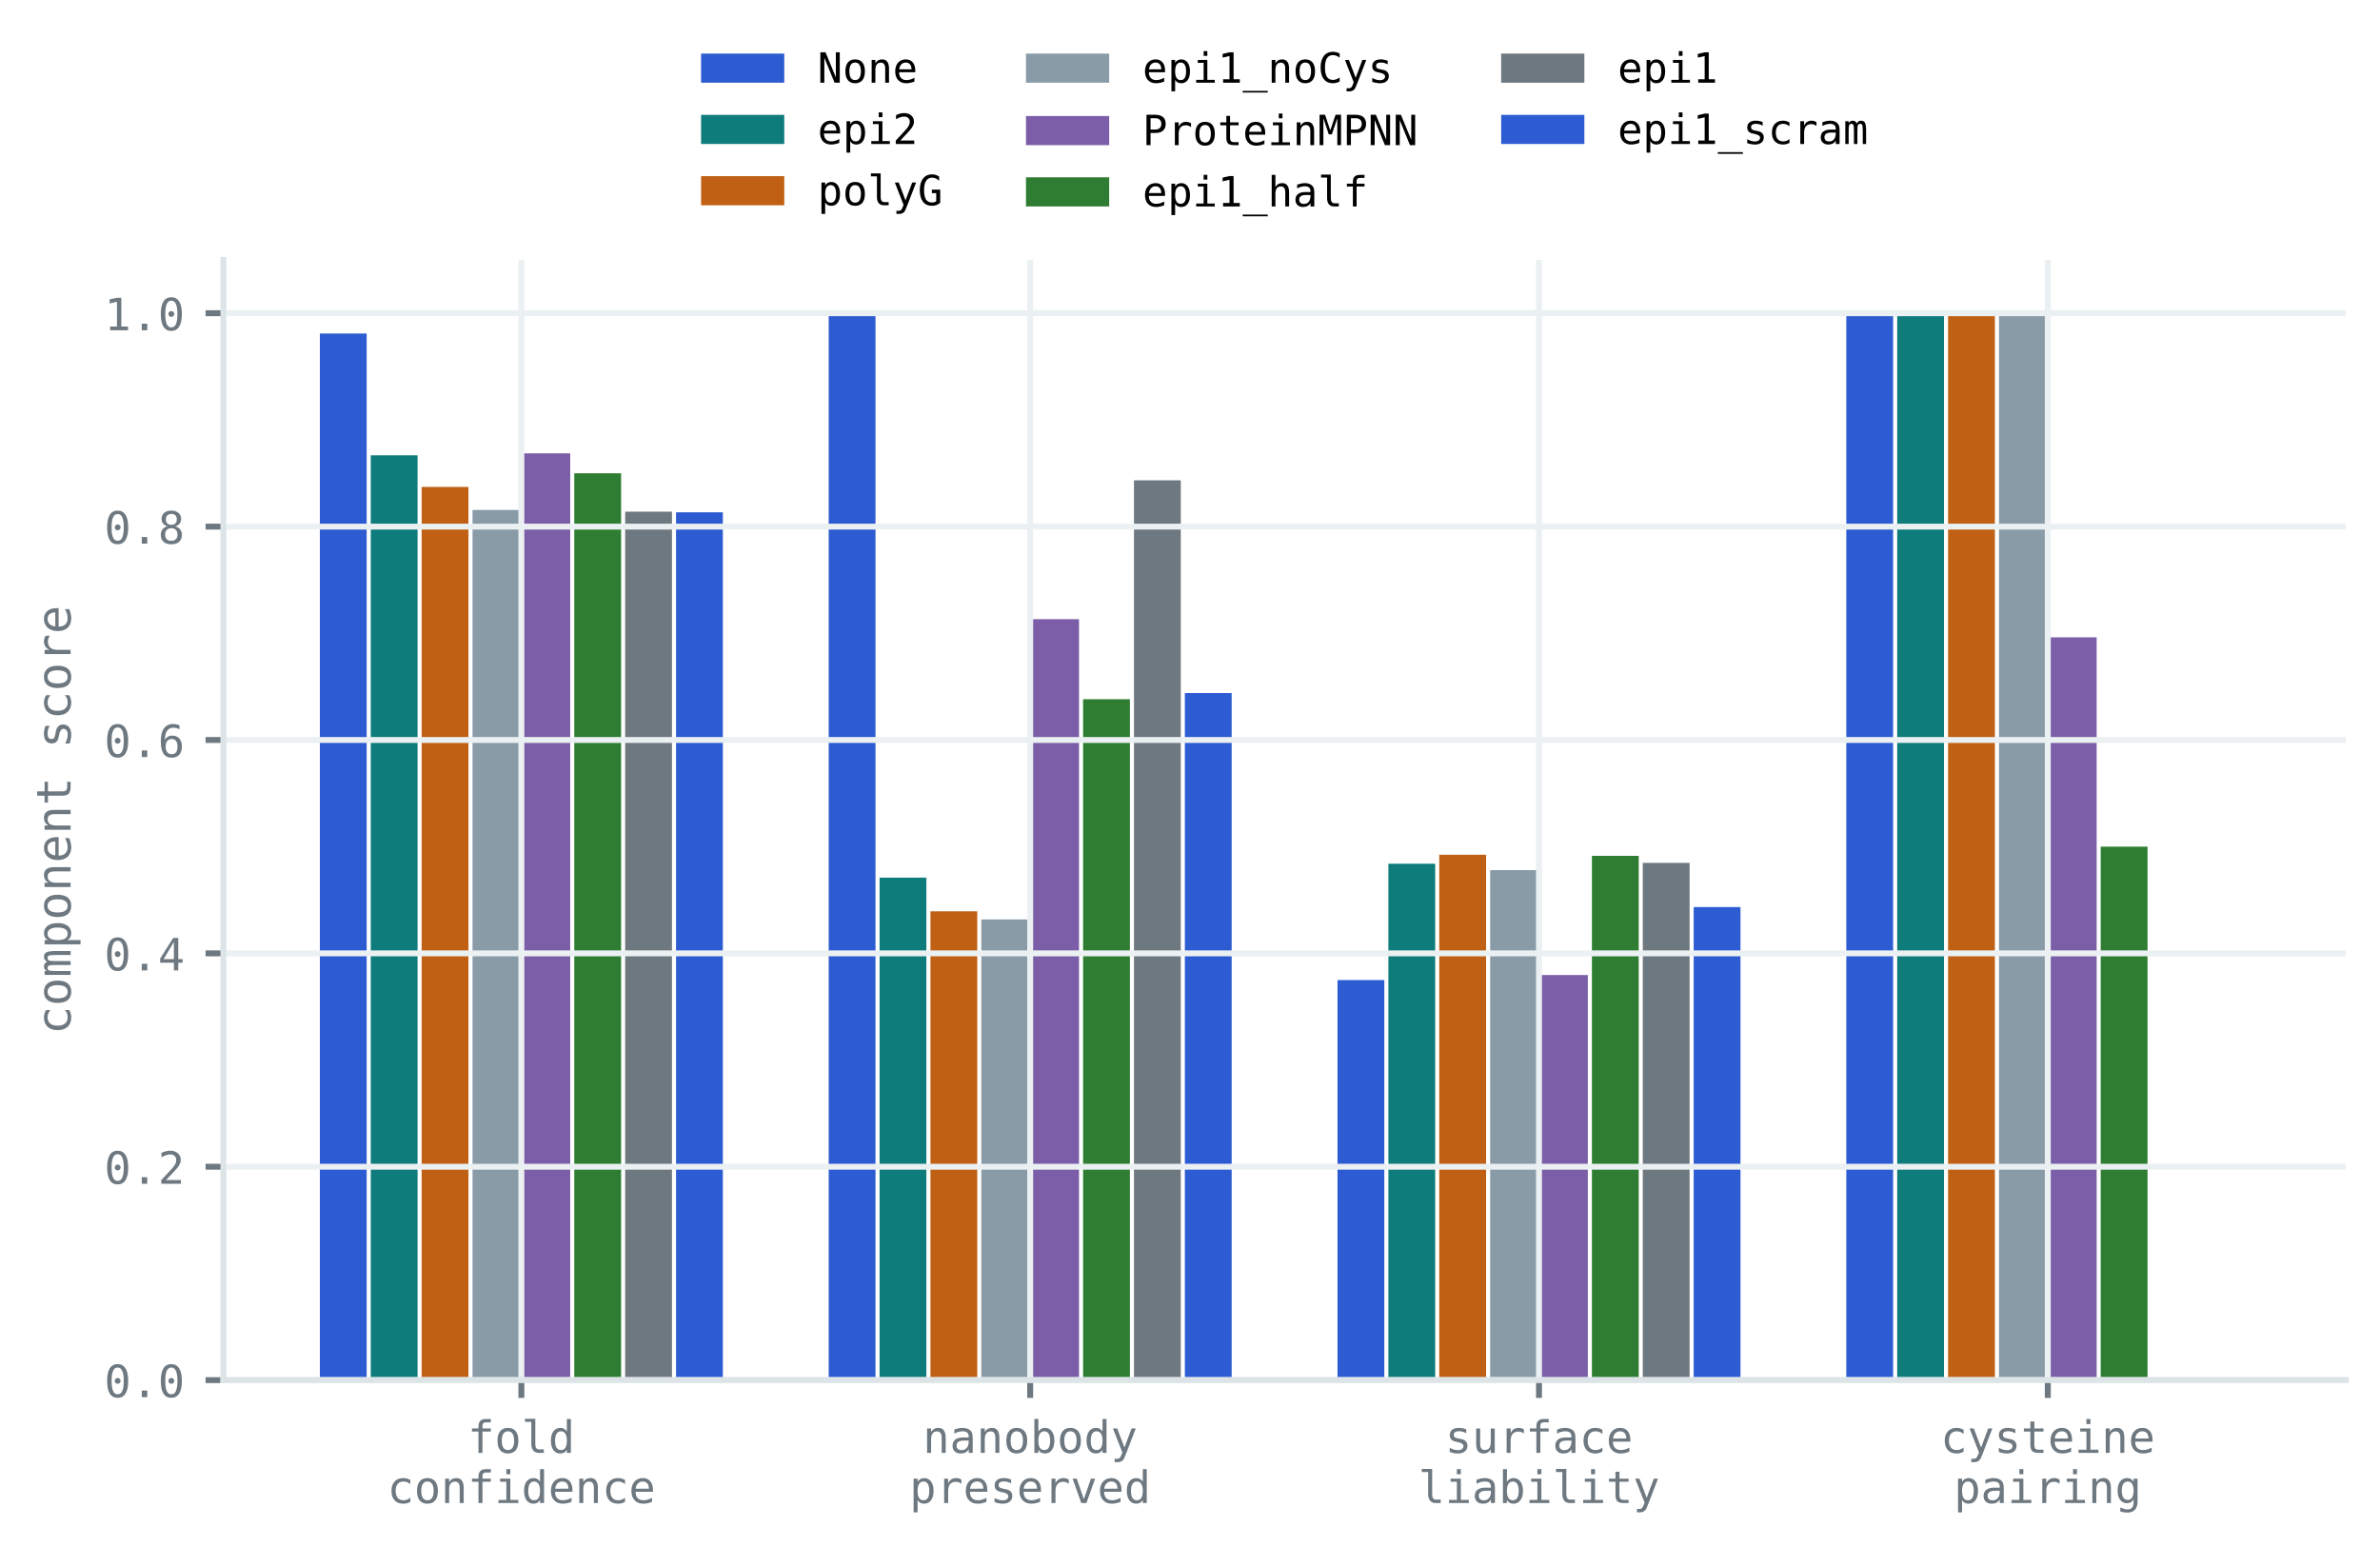
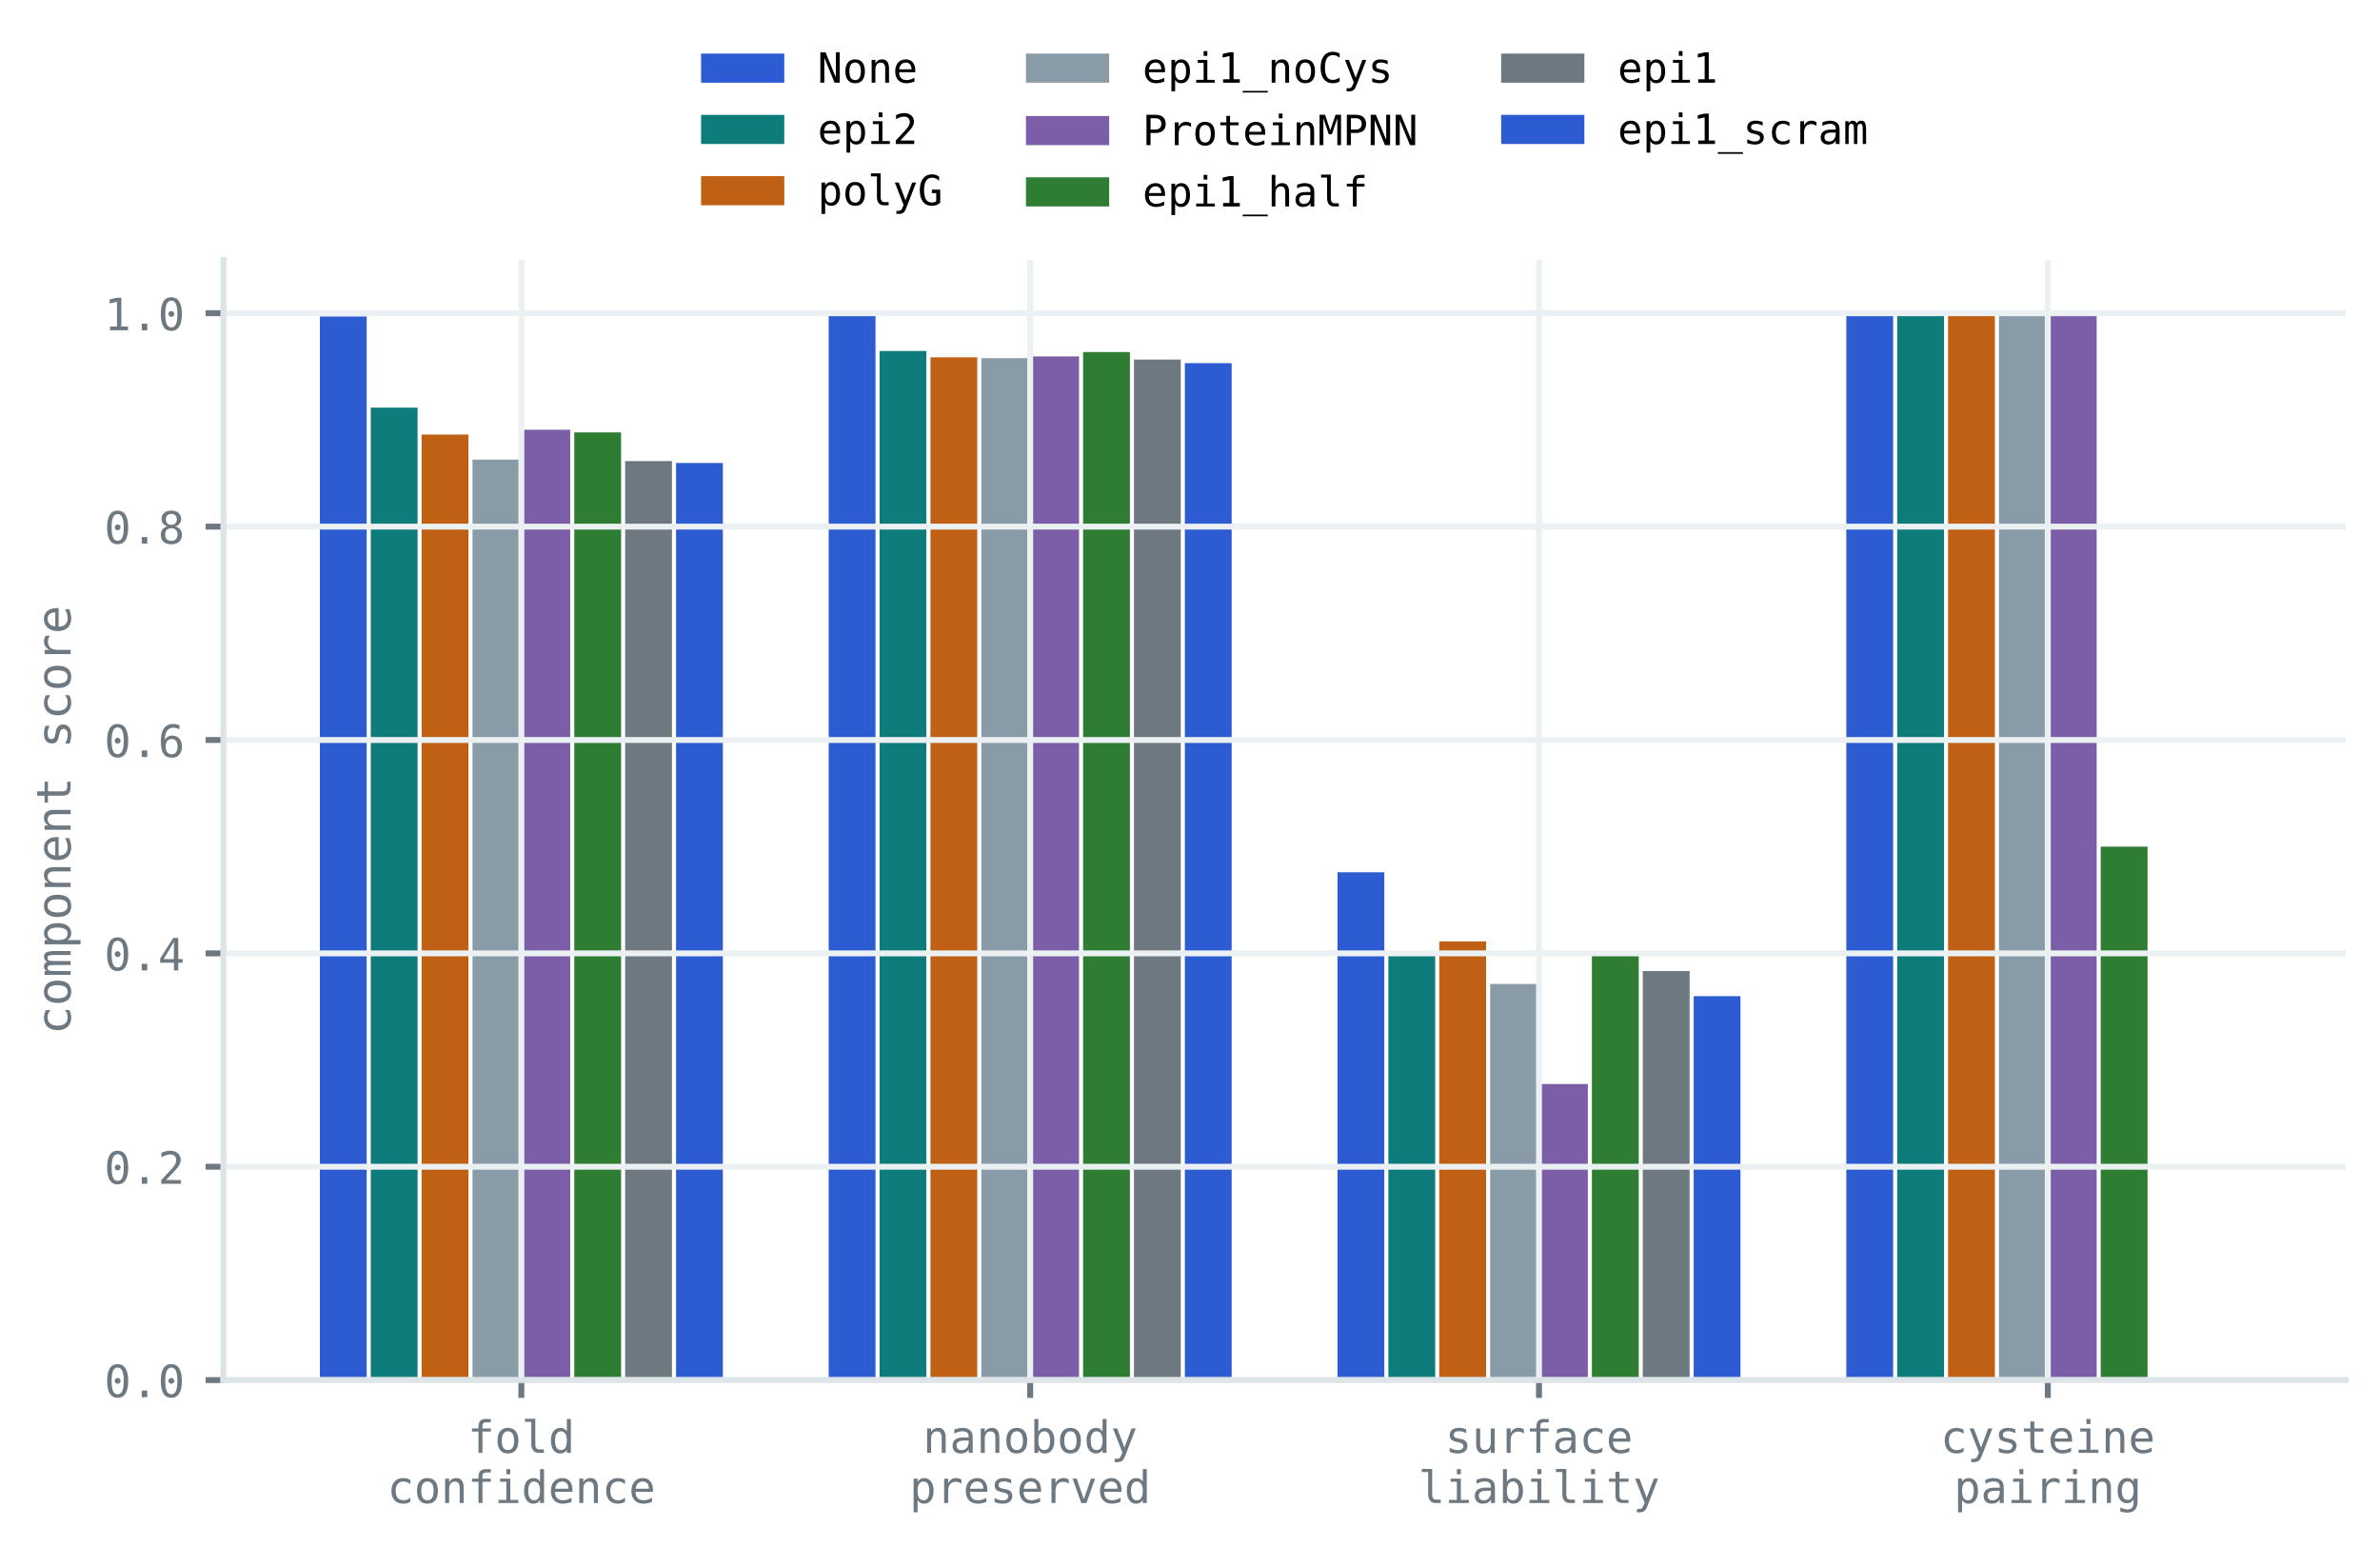
<svg xmlns="http://www.w3.org/2000/svg" xmlns:xlink="http://www.w3.org/1999/xlink" width="400.471pt" height="260.281pt" viewBox="0 0 400.471 260.281" version="1.1">
  <defs>
    <style type="text/css">*{stroke-linejoin: round; stroke-linecap: butt}</style>
  </defs>
  <g id="figure_1">
    <g id="patch_1">
      <path d="M 0 260.281  L 400.471 260.281  L 400.471 0  L 0 0  L 0 260.281  z " style="fill: none" />
    </g>
    <g id="axes_1">
      <g id="patch_2">
        <path d="M 37.591 232.225  L 394.711 232.225  L 394.711 43.729  L 37.591 43.729  L 37.591 232.225  z " style="fill: none" />
      </g>
      <g id="patch_3">
-         <path d="M 53.823 232.225  L 61.7 232.225  L 61.7 56.116  L 53.823 56.116  z " clip-path="url(#pc152795d59)" style="fill: #2d5bd1" />
+         <path d="M 53.823 232.225  L 61.7 232.225  L 61.7 53.244  L 53.823 53.244  z " clip-path="url(#pfe51e4d1f3)" style="fill: #2d5bd1" />
      </g>
      <g id="patch_4">
-         <path d="M 139.439 232.225  L 147.316 232.225  L 147.316 52.705  L 139.439 52.705  z " clip-path="url(#pc152795d59)" style="fill: #2d5bd1" />
+         <path d="M 139.439 232.225  L 147.316 232.225  L 147.316 52.705  L 139.439 52.705  z " clip-path="url(#pfe51e4d1f3)" style="fill: #2d5bd1" />
      </g>
      <g id="patch_5">
-         <path d="M 225.055 232.225  L 232.931 232.225  L 232.931 164.905  L 225.055 164.905  z " clip-path="url(#pc152795d59)" style="fill: #2d5bd1" />
+         <path d="M 225.055 232.225  L 232.931 232.225  L 232.931 146.774  L 225.055 146.774  z " clip-path="url(#pfe51e4d1f3)" style="fill: #2d5bd1" />
      </g>
      <g id="patch_6">
-         <path d="M 310.67 232.225  L 318.547 232.225  L 318.547 52.705  L 310.67 52.705  z " clip-path="url(#pc152795d59)" style="fill: #2d5bd1" />
+         <path d="M 310.67 232.225  L 318.547 232.225  L 318.547 52.705  L 310.67 52.705  z " clip-path="url(#pfe51e4d1f3)" style="fill: #2d5bd1" />
      </g>
      <g id="patch_7">
-         <path d="M 62.385 232.225  L 70.262 232.225  L 70.262 76.617  L 62.385 76.617  z " clip-path="url(#pc152795d59)" style="fill: #0e7c7b" />
+         <path d="M 62.385 232.225  L 70.262 232.225  L 70.262 68.593  L 62.385 68.593  z " clip-path="url(#pfe51e4d1f3)" style="fill: #0e7c7b" />
      </g>
      <g id="patch_8">
-         <path d="M 148.001 232.225  L 155.877 232.225  L 155.877 147.671  L 148.001 147.671  z " clip-path="url(#pc152795d59)" style="fill: #0e7c7b" />
+         <path d="M 148.001 232.225  L 155.877 232.225  L 155.877 59.06  L 148.001 59.06  z " clip-path="url(#pfe51e4d1f3)" style="fill: #0e7c7b" />
      </g>
      <g id="patch_9">
-         <path d="M 233.616 232.225  L 241.493 232.225  L 241.493 145.337  L 233.616 145.337  z " clip-path="url(#pc152795d59)" style="fill: #0e7c7b" />
+         <path d="M 233.616 232.225  L 241.493 232.225  L 241.493 160.579  L 233.616 160.579  z " clip-path="url(#pfe51e4d1f3)" style="fill: #0e7c7b" />
      </g>
      <g id="patch_10">
-         <path d="M 319.232 232.225  L 327.109 232.225  L 327.109 52.705  L 319.232 52.705  z " clip-path="url(#pc152795d59)" style="fill: #0e7c7b" />
+         <path d="M 319.232 232.225  L 327.109 232.225  L 327.109 52.705  L 319.232 52.705  z " clip-path="url(#pfe51e4d1f3)" style="fill: #0e7c7b" />
      </g>
      <g id="patch_11">
-         <path d="M 70.947 232.225  L 78.823 232.225  L 78.823 81.931  L 70.947 81.931  z " clip-path="url(#pc152795d59)" style="fill: #c06014" />
+         <path d="M 70.947 232.225  L 78.823 232.225  L 78.823 73.117  L 70.947 73.117  z " clip-path="url(#pfe51e4d1f3)" style="fill: #c06014" />
      </g>
      <g id="patch_12">
-         <path d="M 156.562 232.225  L 164.439 232.225  L 164.439 153.344  L 156.562 153.344  z " clip-path="url(#pc152795d59)" style="fill: #c06014" />
+         <path d="M 156.562 232.225  L 164.439 232.225  L 164.439 60.119  L 156.562 60.119  z " clip-path="url(#pfe51e4d1f3)" style="fill: #c06014" />
      </g>
      <g id="patch_13">
-         <path d="M 242.178 232.225  L 250.055 232.225  L 250.055 143.829  L 242.178 143.829  z " clip-path="url(#pc152795d59)" style="fill: #c06014" />
+         <path d="M 242.178 232.225  L 250.055 232.225  L 250.055 158.406  L 242.178 158.406  z " clip-path="url(#pfe51e4d1f3)" style="fill: #c06014" />
      </g>
      <g id="patch_14">
-         <path d="M 327.794 232.225  L 335.67 232.225  L 335.67 52.705  L 327.794 52.705  z " clip-path="url(#pc152795d59)" style="fill: #c06014" />
+         <path d="M 327.794 232.225  L 335.67 232.225  L 335.67 52.705  L 327.794 52.705  z " clip-path="url(#pfe51e4d1f3)" style="fill: #c06014" />
      </g>
      <g id="patch_15">
-         <path d="M 79.508 232.225  L 87.385 232.225  L 87.385 85.809  L 79.508 85.809  z " clip-path="url(#pc152795d59)" style="fill: #8a9ba8" />
+         <path d="M 79.508 232.225  L 87.385 232.225  L 87.385 77.335  L 79.508 77.335  z " clip-path="url(#pfe51e4d1f3)" style="fill: #8a9ba8" />
      </g>
      <g id="patch_16">
-         <path d="M 165.124 232.225  L 173 232.225  L 173 154.708  L 165.124 154.708  z " clip-path="url(#pc152795d59)" style="fill: #8a9ba8" />
+         <path d="M 165.124 232.225  L 173 232.225  L 173 60.263  L 165.124 60.263  z " clip-path="url(#pfe51e4d1f3)" style="fill: #8a9ba8" />
      </g>
      <g id="patch_17">
-         <path d="M 250.739 232.225  L 258.616 232.225  L 258.616 146.415  L 250.739 146.415  z " clip-path="url(#pc152795d59)" style="fill: #8a9ba8" />
+         <path d="M 250.739 232.225  L 258.616 232.225  L 258.616 165.569  L 250.739 165.569  z " clip-path="url(#pfe51e4d1f3)" style="fill: #8a9ba8" />
      </g>
      <g id="patch_18">
-         <path d="M 336.355 232.225  L 344.232 232.225  L 344.232 52.705  L 336.355 52.705  z " clip-path="url(#pc152795d59)" style="fill: #8a9ba8" />
+         <path d="M 336.355 232.225  L 344.232 232.225  L 344.232 52.705  L 336.355 52.705  z " clip-path="url(#pfe51e4d1f3)" style="fill: #8a9ba8" />
      </g>
      <g id="patch_19">
-         <path d="M 88.07 232.225  L 95.946 232.225  L 95.946 76.282  L 88.07 76.282  z " clip-path="url(#pc152795d59)" style="fill: #7b5ea7" />
+         <path d="M 88.07 232.225  L 95.946 232.225  L 95.946 72.304  L 88.07 72.304  z " clip-path="url(#pfe51e4d1f3)" style="fill: #7b5ea7" />
      </g>
      <g id="patch_20">
-         <path d="M 173.685 232.225  L 181.562 232.225  L 181.562 104.181  L 173.685 104.181  z " clip-path="url(#pc152795d59)" style="fill: #7b5ea7" />
+         <path d="M 173.685 232.225  L 181.562 232.225  L 181.562 59.974  L 173.685 59.974  z " clip-path="url(#pfe51e4d1f3)" style="fill: #7b5ea7" />
      </g>
      <g id="patch_21">
-         <path d="M 259.301 232.225  L 267.178 232.225  L 267.178 164.069  L 259.301 164.069  z " clip-path="url(#pc152795d59)" style="fill: #7b5ea7" />
+         <path d="M 259.301 232.225  L 267.178 232.225  L 267.178 182.399  L 259.301 182.399  z " clip-path="url(#pfe51e4d1f3)" style="fill: #7b5ea7" />
      </g>
      <g id="patch_22">
-         <path d="M 344.917 232.225  L 352.793 232.225  L 352.793 107.237  L 344.917 107.237  z " clip-path="url(#pc152795d59)" style="fill: #7b5ea7" />
+         <path d="M 344.917 232.225  L 352.793 232.225  L 352.793 52.705  L 344.917 52.705  z " clip-path="url(#pfe51e4d1f3)" style="fill: #7b5ea7" />
      </g>
      <g id="patch_23">
-         <path d="M 96.631 232.225  L 104.508 232.225  L 104.508 79.633  L 96.631 79.633  z " clip-path="url(#pc152795d59)" style="fill: #2e7d32" />
+         <path d="M 96.631 232.225  L 104.508 232.225  L 104.508 72.758  L 96.631 72.758  z " clip-path="url(#pfe51e4d1f3)" style="fill: #2e7d32" />
      </g>
      <g id="patch_24">
-         <path d="M 182.247 232.225  L 190.124 232.225  L 190.124 117.655  L 182.247 117.655  z " clip-path="url(#pc152795d59)" style="fill: #2e7d32" />
+         <path d="M 182.247 232.225  L 190.124 232.225  L 190.124 59.24  L 182.247 59.24  z " clip-path="url(#pfe51e4d1f3)" style="fill: #2e7d32" />
      </g>
      <g id="patch_25">
-         <path d="M 267.863 232.225  L 275.739 232.225  L 275.739 144.009  L 267.863 144.009  z " clip-path="url(#pc152795d59)" style="fill: #2e7d32" />
+         <path d="M 267.863 232.225  L 275.739 232.225  L 275.739 160.256  L 267.863 160.256  z " clip-path="url(#pfe51e4d1f3)" style="fill: #2e7d32" />
      </g>
      <g id="patch_26">
-         <path d="M 353.478 232.225  L 361.355 232.225  L 361.355 142.465  L 353.478 142.465  z " clip-path="url(#pc152795d59)" style="fill: #2e7d32" />
+         <path d="M 353.478 232.225  L 361.355 232.225  L 361.355 142.465  L 353.478 142.465  z " clip-path="url(#pfe51e4d1f3)" style="fill: #2e7d32" />
      </g>
      <g id="patch_27">
-         <path d="M 105.193 232.225  L 113.069 232.225  L 113.069 86.096  L 105.193 86.096  z " clip-path="url(#pc152795d59)" style="fill: #6e7880" />
+         <path d="M 105.193 232.225  L 113.069 232.225  L 113.069 77.587  L 105.193 77.587  z " clip-path="url(#pfe51e4d1f3)" style="fill: #6e7880" />
      </g>
      <g id="patch_28">
-         <path d="M 190.808 232.225  L 198.685 232.225  L 198.685 80.818  L 190.808 80.818  z " clip-path="url(#pc152795d59)" style="fill: #6e7880" />
+         <path d="M 190.808 232.225  L 198.685 232.225  L 198.685 60.496  L 190.808 60.496  z " clip-path="url(#pfe51e4d1f3)" style="fill: #6e7880" />
      </g>
      <g id="patch_29">
-         <path d="M 276.424 232.225  L 284.301 232.225  L 284.301 145.194  L 276.424 145.194  z " clip-path="url(#pc152795d59)" style="fill: #6e7880" />
+         <path d="M 276.424 232.225  L 284.301 232.225  L 284.301 163.397  L 276.424 163.397  z " clip-path="url(#pfe51e4d1f3)" style="fill: #6e7880" />
      </g>
      <g id="patch_30">
-         <path d="M 362.04 232.225  L 369.916 232.225  L 369.916 232.225  L 362.04 232.225  z " clip-path="url(#pc152795d59)" style="fill: #6e7880" />
+         <path d="M 362.04 232.225  L 369.916 232.225  L 369.916 232.225  L 362.04 232.225  z " clip-path="url(#pfe51e4d1f3)" style="fill: #6e7880" />
      </g>
      <g id="patch_31">
-         <path d="M 113.754 232.225  L 121.631 232.225  L 121.631 86.204  L 113.754 86.204  z " clip-path="url(#pc152795d59)" style="fill: #2d5bd1" />
+         <path d="M 113.754 232.225  L 121.631 232.225  L 121.631 77.91  L 113.754 77.91  z " clip-path="url(#pfe51e4d1f3)" style="fill: #2d5bd1" />
      </g>
      <g id="patch_32">
-         <path d="M 199.37 232.225  L 207.247 232.225  L 207.247 116.614  L 199.37 116.614  z " clip-path="url(#pc152795d59)" style="fill: #2d5bd1" />
+         <path d="M 199.37 232.225  L 207.247 232.225  L 207.247 61.107  L 199.37 61.107  z " clip-path="url(#pfe51e4d1f3)" style="fill: #2d5bd1" />
      </g>
      <g id="patch_33">
-         <path d="M 284.986 232.225  L 292.862 232.225  L 292.862 152.626  L 284.986 152.626  z " clip-path="url(#pc152795d59)" style="fill: #2d5bd1" />
+         <path d="M 284.986 232.225  L 292.862 232.225  L 292.862 167.616  L 284.986 167.616  z " clip-path="url(#pfe51e4d1f3)" style="fill: #2d5bd1" />
      </g>
      <g id="patch_34">
-         <path d="M 370.601 232.225  L 378.478 232.225  L 378.478 232.225  L 370.601 232.225  z " clip-path="url(#pc152795d59)" style="fill: #2d5bd1" />
+         <path d="M 370.601 232.225  L 378.478 232.225  L 378.478 232.225  L 370.601 232.225  z " clip-path="url(#pfe51e4d1f3)" style="fill: #2d5bd1" />
      </g>
      <g id="matplotlib.axis_1">
        <g id="xtick_1">
          <g id="line2d_1">
-             <path d="M 87.727 232.225  L 87.727 43.729  " clip-path="url(#pc152795d59)" style="fill: none; stroke: #ebf0f2; stroke-linecap: square" />
+             <path d="M 87.727 232.225  L 87.727 43.729  " clip-path="url(#pfe51e4d1f3)" style="fill: none; stroke: #ebf0f2; stroke-linecap: square" />
          </g>
          <g id="line2d_2">
            <defs>
-               <path id="m7b16f06ee2" d="M 0 0  L 0 3  " style="stroke: #6e7880" />
+               <path id="m90205a8fbf" d="M 0 0  L 0 3  " style="stroke: #6e7880" />
            </defs>
            <g>
-               <use xlink:href="#m7b16f06ee2" x="87.727" y="232.225" style="fill: #6e7880; stroke: #6e7880" />
+               <use xlink:href="#m90205a8fbf" x="87.727" y="232.225" style="fill: #6e7880; stroke: #6e7880" />
            </g>
          </g>
          <g id="text_1">
            <text style="font-size: 7.5px; font-family: 'DejaVu Sans Mono', 'SF Mono', 'Menlo', 'Consolas', 'Bitstream Vera Sans Mono', 'Computer Modern Typewriter', 'Andale Mono', 'Nimbus Mono L', 'Courier New', 'Courier', 'Fixed', 'Terminal', monospace; fill: #6e7880" transform="translate(78.69676 244.4638)">fold</text>
            <text style="font-size: 7.5px; font-family: 'DejaVu Sans Mono', 'SF Mono', 'Menlo', 'Consolas', 'Bitstream Vera Sans Mono', 'Computer Modern Typewriter', 'Andale Mono', 'Nimbus Mono L', 'Courier New', 'Courier', 'Fixed', 'Terminal', monospace; fill: #6e7880" transform="translate(65.15106 252.91)">confidence</text>
          </g>
        </g>
        <g id="xtick_2">
          <g id="line2d_3">
-             <path d="M 173.343 232.225  L 173.343 43.729  " clip-path="url(#pc152795d59)" style="fill: none; stroke: #ebf0f2; stroke-linecap: square" />
+             <path d="M 173.343 232.225  L 173.343 43.729  " clip-path="url(#pfe51e4d1f3)" style="fill: none; stroke: #ebf0f2; stroke-linecap: square" />
          </g>
          <g id="line2d_4">
            <g>
-               <use xlink:href="#m7b16f06ee2" x="173.343" y="232.225" style="fill: #6e7880; stroke: #6e7880" />
+               <use xlink:href="#m90205a8fbf" x="173.343" y="232.225" style="fill: #6e7880; stroke: #6e7880" />
            </g>
          </g>
          <g id="text_2">
            <text style="font-size: 7.5px; font-family: 'DejaVu Sans Mono', 'SF Mono', 'Menlo', 'Consolas', 'Bitstream Vera Sans Mono', 'Computer Modern Typewriter', 'Andale Mono', 'Nimbus Mono L', 'Courier New', 'Courier', 'Fixed', 'Terminal', monospace; fill: #6e7880" transform="translate(155.2819 244.4638)">nanobody</text>
            <text style="font-size: 7.5px; font-family: 'DejaVu Sans Mono', 'SF Mono', 'Menlo', 'Consolas', 'Bitstream Vera Sans Mono', 'Computer Modern Typewriter', 'Andale Mono', 'Nimbus Mono L', 'Courier New', 'Courier', 'Fixed', 'Terminal', monospace; fill: #6e7880" transform="translate(153.0243 252.91)">preserved</text>
          </g>
        </g>
        <g id="xtick_3">
          <g id="line2d_5">
-             <path d="M 258.959 232.225  L 258.959 43.729  " clip-path="url(#pc152795d59)" style="fill: none; stroke: #ebf0f2; stroke-linecap: square" />
+             <path d="M 258.959 232.225  L 258.959 43.729  " clip-path="url(#pfe51e4d1f3)" style="fill: none; stroke: #ebf0f2; stroke-linecap: square" />
          </g>
          <g id="line2d_6">
            <g>
-               <use xlink:href="#m7b16f06ee2" x="258.959" y="232.225" style="fill: #6e7880; stroke: #6e7880" />
+               <use xlink:href="#m90205a8fbf" x="258.959" y="232.225" style="fill: #6e7880; stroke: #6e7880" />
            </g>
          </g>
          <g id="text_3">
            <text style="font-size: 7.5px; font-family: 'DejaVu Sans Mono', 'SF Mono', 'Menlo', 'Consolas', 'Bitstream Vera Sans Mono', 'Computer Modern Typewriter', 'Andale Mono', 'Nimbus Mono L', 'Courier New', 'Courier', 'Fixed', 'Terminal', monospace; fill: #6e7880" transform="translate(243.1552 244.4638)">surface</text>
            <text style="font-size: 7.5px; font-family: 'DejaVu Sans Mono', 'SF Mono', 'Menlo', 'Consolas', 'Bitstream Vera Sans Mono', 'Computer Modern Typewriter', 'Andale Mono', 'Nimbus Mono L', 'Courier New', 'Courier', 'Fixed', 'Terminal', monospace; fill: #6e7880" transform="translate(238.64 252.91)">liability</text>
          </g>
        </g>
        <g id="xtick_4">
          <g id="line2d_7">
-             <path d="M 344.574 232.225  L 344.574 43.729  " clip-path="url(#pc152795d59)" style="fill: none; stroke: #ebf0f2; stroke-linecap: square" />
+             <path d="M 344.574 232.225  L 344.574 43.729  " clip-path="url(#pfe51e4d1f3)" style="fill: none; stroke: #ebf0f2; stroke-linecap: square" />
          </g>
          <g id="line2d_8">
            <g>
-               <use xlink:href="#m7b16f06ee2" x="344.574" y="232.225" style="fill: #6e7880; stroke: #6e7880" />
+               <use xlink:href="#m90205a8fbf" x="344.574" y="232.225" style="fill: #6e7880; stroke: #6e7880" />
            </g>
          </g>
          <g id="text_4">
            <text style="font-size: 7.5px; font-family: 'DejaVu Sans Mono', 'SF Mono', 'Menlo', 'Consolas', 'Bitstream Vera Sans Mono', 'Computer Modern Typewriter', 'Andale Mono', 'Nimbus Mono L', 'Courier New', 'Courier', 'Fixed', 'Terminal', monospace; fill: #6e7880" transform="translate(326.5132 244.4638)">cysteine</text>
            <text style="font-size: 7.5px; font-family: 'DejaVu Sans Mono', 'SF Mono', 'Menlo', 'Consolas', 'Bitstream Vera Sans Mono', 'Computer Modern Typewriter', 'Andale Mono', 'Nimbus Mono L', 'Courier New', 'Courier', 'Fixed', 'Terminal', monospace; fill: #6e7880" transform="translate(328.7709 252.91)">pairing</text>
          </g>
        </g>
      </g>
      <g id="matplotlib.axis_2">
        <g id="ytick_1">
          <g id="line2d_9">
-             <path d="M 37.591 232.225  L 394.711 232.225  " clip-path="url(#pc152795d59)" style="fill: none; stroke: #ebf0f2; stroke-linecap: square" />
+             <path d="M 37.591 232.225  L 394.711 232.225  " clip-path="url(#pfe51e4d1f3)" style="fill: none; stroke: #ebf0f2; stroke-linecap: square" />
          </g>
          <g id="line2d_10">
            <defs>
-               <path id="mb3c16941c1" d="M 0 0  L -3 0  " style="stroke: #6e7880" />
+               <path id="m163bb53cf6" d="M 0 0  L -3 0  " style="stroke: #6e7880" />
            </defs>
            <g>
-               <use xlink:href="#mb3c16941c1" x="37.591" y="232.225" style="fill: #6e7880; stroke: #6e7880" />
+               <use xlink:href="#m163bb53cf6" x="37.591" y="232.225" style="fill: #6e7880; stroke: #6e7880" />
            </g>
          </g>
          <g id="text_5">
            <text style="font-size: 7.5px; font-family: 'DejaVu Sans Mono', 'SF Mono', 'Menlo', 'Consolas', 'Bitstream Vera Sans Mono', 'Computer Modern Typewriter', 'Andale Mono', 'Nimbus Mono L', 'Courier New', 'Courier', 'Fixed', 'Terminal', monospace; text-anchor: end; fill: #6e7880" x="31.091" y="235.094" transform="rotate(-0 31.0907 235.0945)">0.0</text>
          </g>
        </g>
        <g id="ytick_2">
          <g id="line2d_11">
-             <path d="M 37.591 196.321  L 394.711 196.321  " clip-path="url(#pc152795d59)" style="fill: none; stroke: #ebf0f2; stroke-linecap: square" />
+             <path d="M 37.591 196.321  L 394.711 196.321  " clip-path="url(#pfe51e4d1f3)" style="fill: none; stroke: #ebf0f2; stroke-linecap: square" />
          </g>
          <g id="line2d_12">
            <g>
-               <use xlink:href="#mb3c16941c1" x="37.591" y="196.321" style="fill: #6e7880; stroke: #6e7880" />
+               <use xlink:href="#m163bb53cf6" x="37.591" y="196.321" style="fill: #6e7880; stroke: #6e7880" />
            </g>
          </g>
          <g id="text_6">
            <text style="font-size: 7.5px; font-family: 'DejaVu Sans Mono', 'SF Mono', 'Menlo', 'Consolas', 'Bitstream Vera Sans Mono', 'Computer Modern Typewriter', 'Andale Mono', 'Nimbus Mono L', 'Courier New', 'Courier', 'Fixed', 'Terminal', monospace; text-anchor: end; fill: #6e7880" x="31.091" y="199.19" transform="rotate(-0 31.0907 199.1905)">0.2</text>
          </g>
        </g>
        <g id="ytick_3">
          <g id="line2d_13">
-             <path d="M 37.591 160.417  L 394.711 160.417  " clip-path="url(#pc152795d59)" style="fill: none; stroke: #ebf0f2; stroke-linecap: square" />
+             <path d="M 37.591 160.417  L 394.711 160.417  " clip-path="url(#pfe51e4d1f3)" style="fill: none; stroke: #ebf0f2; stroke-linecap: square" />
          </g>
          <g id="line2d_14">
            <g>
-               <use xlink:href="#mb3c16941c1" x="37.591" y="160.417" style="fill: #6e7880; stroke: #6e7880" />
+               <use xlink:href="#m163bb53cf6" x="37.591" y="160.417" style="fill: #6e7880; stroke: #6e7880" />
            </g>
          </g>
          <g id="text_7">
            <text style="font-size: 7.5px; font-family: 'DejaVu Sans Mono', 'SF Mono', 'Menlo', 'Consolas', 'Bitstream Vera Sans Mono', 'Computer Modern Typewriter', 'Andale Mono', 'Nimbus Mono L', 'Courier New', 'Courier', 'Fixed', 'Terminal', monospace; text-anchor: end; fill: #6e7880" x="31.091" y="163.286" transform="rotate(-0 31.0907 163.2865)">0.4</text>
          </g>
        </g>
        <g id="ytick_4">
          <g id="line2d_15">
-             <path d="M 37.591 124.513  L 394.711 124.513  " clip-path="url(#pc152795d59)" style="fill: none; stroke: #ebf0f2; stroke-linecap: square" />
+             <path d="M 37.591 124.513  L 394.711 124.513  " clip-path="url(#pfe51e4d1f3)" style="fill: none; stroke: #ebf0f2; stroke-linecap: square" />
          </g>
          <g id="line2d_16">
            <g>
-               <use xlink:href="#mb3c16941c1" x="37.591" y="124.513" style="fill: #6e7880; stroke: #6e7880" />
+               <use xlink:href="#m163bb53cf6" x="37.591" y="124.513" style="fill: #6e7880; stroke: #6e7880" />
            </g>
          </g>
          <g id="text_8">
            <text style="font-size: 7.5px; font-family: 'DejaVu Sans Mono', 'SF Mono', 'Menlo', 'Consolas', 'Bitstream Vera Sans Mono', 'Computer Modern Typewriter', 'Andale Mono', 'Nimbus Mono L', 'Courier New', 'Courier', 'Fixed', 'Terminal', monospace; text-anchor: end; fill: #6e7880" x="31.091" y="127.382" transform="rotate(-0 31.0907 127.3825)">0.6</text>
          </g>
        </g>
        <g id="ytick_5">
          <g id="line2d_17">
-             <path d="M 37.591 88.609  L 394.711 88.609  " clip-path="url(#pc152795d59)" style="fill: none; stroke: #ebf0f2; stroke-linecap: square" />
+             <path d="M 37.591 88.609  L 394.711 88.609  " clip-path="url(#pfe51e4d1f3)" style="fill: none; stroke: #ebf0f2; stroke-linecap: square" />
          </g>
          <g id="line2d_18">
            <g>
-               <use xlink:href="#mb3c16941c1" x="37.591" y="88.609" style="fill: #6e7880; stroke: #6e7880" />
+               <use xlink:href="#m163bb53cf6" x="37.591" y="88.609" style="fill: #6e7880; stroke: #6e7880" />
            </g>
          </g>
          <g id="text_9">
            <text style="font-size: 7.5px; font-family: 'DejaVu Sans Mono', 'SF Mono', 'Menlo', 'Consolas', 'Bitstream Vera Sans Mono', 'Computer Modern Typewriter', 'Andale Mono', 'Nimbus Mono L', 'Courier New', 'Courier', 'Fixed', 'Terminal', monospace; text-anchor: end; fill: #6e7880" x="31.091" y="91.478" transform="rotate(-0 31.0907 91.47846)">0.8</text>
          </g>
        </g>
        <g id="ytick_6">
          <g id="line2d_19">
-             <path d="M 37.591 52.705  L 394.711 52.705  " clip-path="url(#pc152795d59)" style="fill: none; stroke: #ebf0f2; stroke-linecap: square" />
+             <path d="M 37.591 52.705  L 394.711 52.705  " clip-path="url(#pfe51e4d1f3)" style="fill: none; stroke: #ebf0f2; stroke-linecap: square" />
          </g>
          <g id="line2d_20">
            <g>
-               <use xlink:href="#mb3c16941c1" x="37.591" y="52.705" style="fill: #6e7880; stroke: #6e7880" />
+               <use xlink:href="#m163bb53cf6" x="37.591" y="52.705" style="fill: #6e7880; stroke: #6e7880" />
            </g>
          </g>
          <g id="text_10">
            <text style="font-size: 7.5px; font-family: 'DejaVu Sans Mono', 'SF Mono', 'Menlo', 'Consolas', 'Bitstream Vera Sans Mono', 'Computer Modern Typewriter', 'Andale Mono', 'Nimbus Mono L', 'Courier New', 'Courier', 'Fixed', 'Terminal', monospace; text-anchor: end; fill: #6e7880" x="31.091" y="55.574" transform="rotate(-0 31.0907 55.57446)">1.0</text>
          </g>
        </g>
        <g id="text_11">
          <text style="font-size: 8px; font-family: 'DejaVu Sans Mono', 'SF Mono', 'Menlo', 'Consolas', 'Bitstream Vera Sans Mono', 'Computer Modern Typewriter', 'Andale Mono', 'Nimbus Mono L', 'Courier New', 'Courier', 'Fixed', 'Terminal', monospace; text-anchor: middle; fill: #6e7880" x="11.881" y="137.977" transform="rotate(-90 11.88125 137.9771)">component score</text>
        </g>
      </g>
      <g id="patch_35">
        <path d="M 37.591 232.225  L 37.591 43.729  " style="fill: none; stroke: #dde4e7; stroke-linejoin: miter; stroke-linecap: square" />
      </g>
      <g id="patch_36">
        <path d="M 37.591 232.225  L 394.711 232.225  " style="fill: none; stroke: #dde4e7; stroke-linejoin: miter; stroke-linecap: square" />
      </g>
      <g id="legend_1">
        <g id="patch_37">
          <path d="M 117.966 13.916  L 131.966 13.916  L 131.966 9.016  L 117.966 9.016  z " style="fill: #2d5bd1" />
        </g>
        <g id="text_12">
          <text style="font-size: 7px; font-family: 'DejaVu Sans Mono', 'SF Mono', 'Menlo', 'Consolas', 'Bitstream Vera Sans Mono', 'Computer Modern Typewriter', 'Andale Mono', 'Nimbus Mono L', 'Courier New', 'Courier', 'Fixed', 'Terminal', monospace; text-anchor: start" x="137.566" y="13.916" transform="rotate(-0 137.5659 13.91609)">None</text>
        </g>
        <g id="patch_38">
          <path d="M 117.966 24.228  L 131.966 24.228  L 131.966 19.328  L 117.966 19.328  z " style="fill: #0e7c7b" />
        </g>
        <g id="text_13">
          <text style="font-size: 7px; font-family: 'DejaVu Sans Mono', 'SF Mono', 'Menlo', 'Consolas', 'Bitstream Vera Sans Mono', 'Computer Modern Typewriter', 'Andale Mono', 'Nimbus Mono L', 'Courier New', 'Courier', 'Fixed', 'Terminal', monospace; text-anchor: start" x="137.566" y="24.228" transform="rotate(-0 137.5659 24.22797)">epi2</text>
        </g>
        <g id="patch_39">
          <path d="M 117.966 34.54  L 131.966 34.54  L 131.966 29.64  L 117.966 29.64  z " style="fill: #c06014" />
        </g>
        <g id="text_14">
          <text style="font-size: 7px; font-family: 'DejaVu Sans Mono', 'SF Mono', 'Menlo', 'Consolas', 'Bitstream Vera Sans Mono', 'Computer Modern Typewriter', 'Andale Mono', 'Nimbus Mono L', 'Courier New', 'Courier', 'Fixed', 'Terminal', monospace; text-anchor: start" x="137.566" y="34.54" transform="rotate(-0 137.5659 34.53984)">polyG</text>
        </g>
        <g id="patch_40">
          <path d="M 172.637 13.916  L 186.637 13.916  L 186.637 9.016  L 172.637 9.016  z " style="fill: #8a9ba8" />
        </g>
        <g id="text_15">
          <text style="font-size: 7px; font-family: 'DejaVu Sans Mono', 'SF Mono', 'Menlo', 'Consolas', 'Bitstream Vera Sans Mono', 'Computer Modern Typewriter', 'Andale Mono', 'Nimbus Mono L', 'Courier New', 'Courier', 'Fixed', 'Terminal', monospace; text-anchor: start" x="192.237" y="13.916" transform="rotate(-0 192.237 13.91609)">epi1_noCys</text>
        </g>
        <g id="patch_41">
          <path d="M 172.637 24.423  L 186.637 24.423  L 186.637 19.523  L 172.637 19.523  z " style="fill: #7b5ea7" />
        </g>
        <g id="text_16">
          <text style="font-size: 7px; font-family: 'DejaVu Sans Mono', 'SF Mono', 'Menlo', 'Consolas', 'Bitstream Vera Sans Mono', 'Computer Modern Typewriter', 'Andale Mono', 'Nimbus Mono L', 'Courier New', 'Courier', 'Fixed', 'Terminal', monospace; text-anchor: start" x="192.237" y="24.423" transform="rotate(-0 192.237 24.42266)">ProteinMPNN</text>
        </g>
        <g id="patch_42">
          <path d="M 172.637 34.735  L 186.637 34.735  L 186.637 29.835  L 172.637 29.835  z " style="fill: #2e7d32" />
        </g>
        <g id="text_17">
          <text style="font-size: 7px; font-family: 'DejaVu Sans Mono', 'SF Mono', 'Menlo', 'Consolas', 'Bitstream Vera Sans Mono', 'Computer Modern Typewriter', 'Andale Mono', 'Nimbus Mono L', 'Courier New', 'Courier', 'Fixed', 'Terminal', monospace; text-anchor: start" x="192.237" y="34.735" transform="rotate(-0 192.237 34.73453)">epi1_half</text>
        </g>
        <g id="patch_43">
          <path d="M 252.593 13.916  L 266.593 13.916  L 266.593 9.016  L 252.593 9.016  z " style="fill: #6e7880" />
        </g>
        <g id="text_18">
          <text style="font-size: 7px; font-family: 'DejaVu Sans Mono', 'SF Mono', 'Menlo', 'Consolas', 'Bitstream Vera Sans Mono', 'Computer Modern Typewriter', 'Andale Mono', 'Nimbus Mono L', 'Courier New', 'Courier', 'Fixed', 'Terminal', monospace; text-anchor: start" x="272.193" y="13.916" transform="rotate(-0 272.1934 13.91609)">epi1</text>
        </g>
        <g id="patch_44">
          <path d="M 252.593 24.228  L 266.593 24.228  L 266.593 19.328  L 252.593 19.328  z " style="fill: #2d5bd1" />
        </g>
        <g id="text_19">
          <text style="font-size: 7px; font-family: 'DejaVu Sans Mono', 'SF Mono', 'Menlo', 'Consolas', 'Bitstream Vera Sans Mono', 'Computer Modern Typewriter', 'Andale Mono', 'Nimbus Mono L', 'Courier New', 'Courier', 'Fixed', 'Terminal', monospace; text-anchor: start" x="272.193" y="24.228" transform="rotate(-0 272.1934 24.22797)">epi1_scram</text>
        </g>
      </g>
    </g>
  </g>
  <defs>
-     <clipPath id="pc152795d59">
+     <clipPath id="pfe51e4d1f3">
      <rect x="37.591" y="43.729" width="357.12" height="188.496" />
    </clipPath>
  </defs>
</svg>
